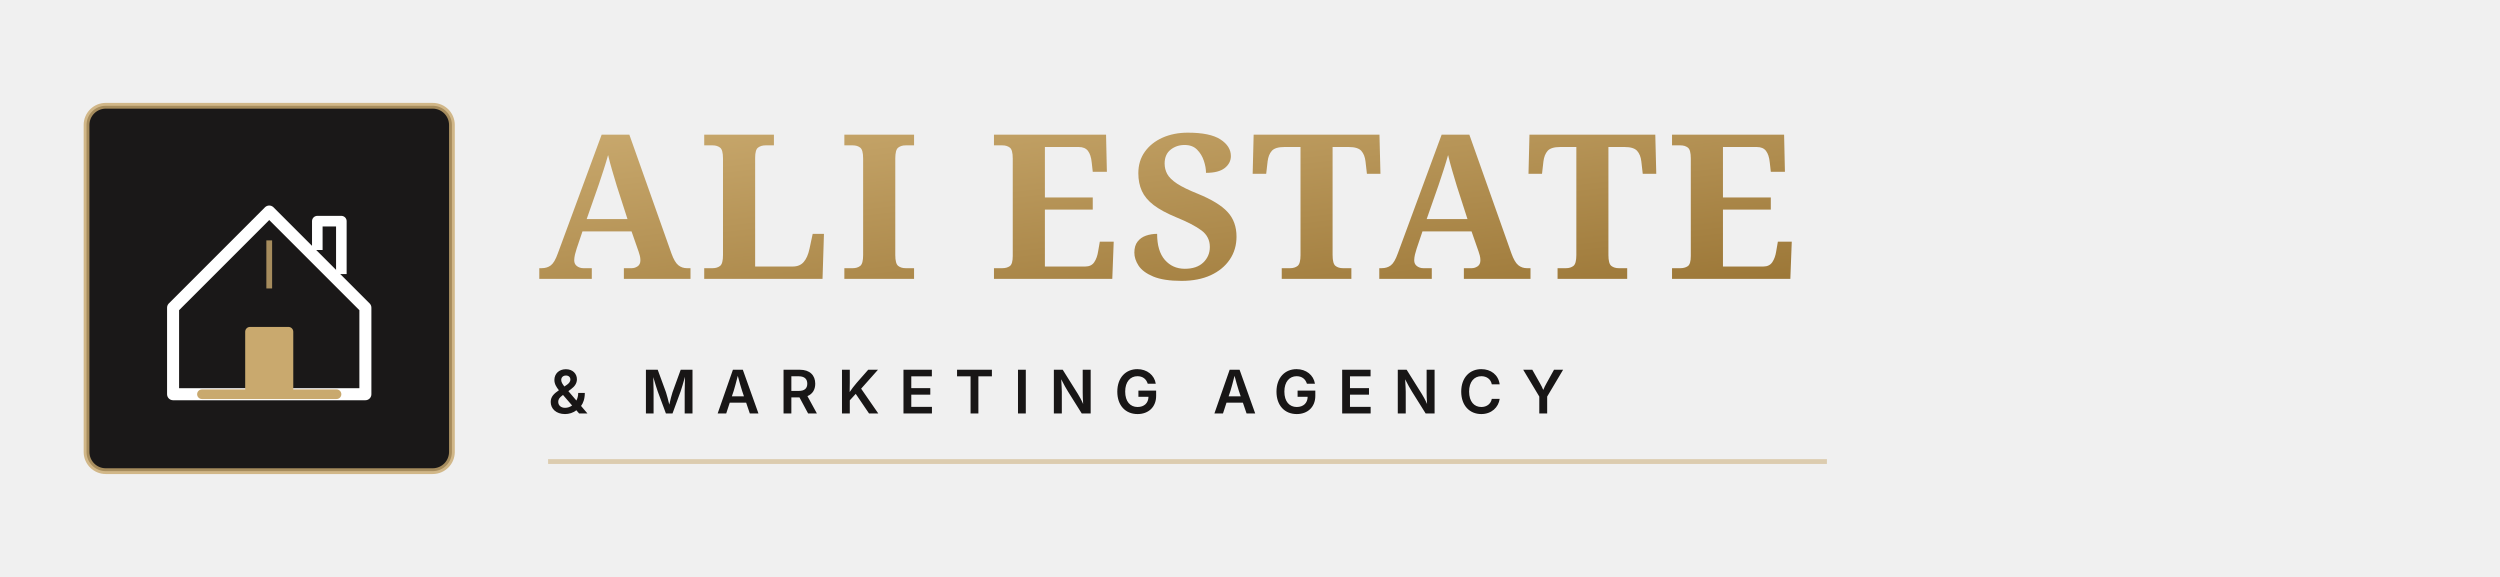
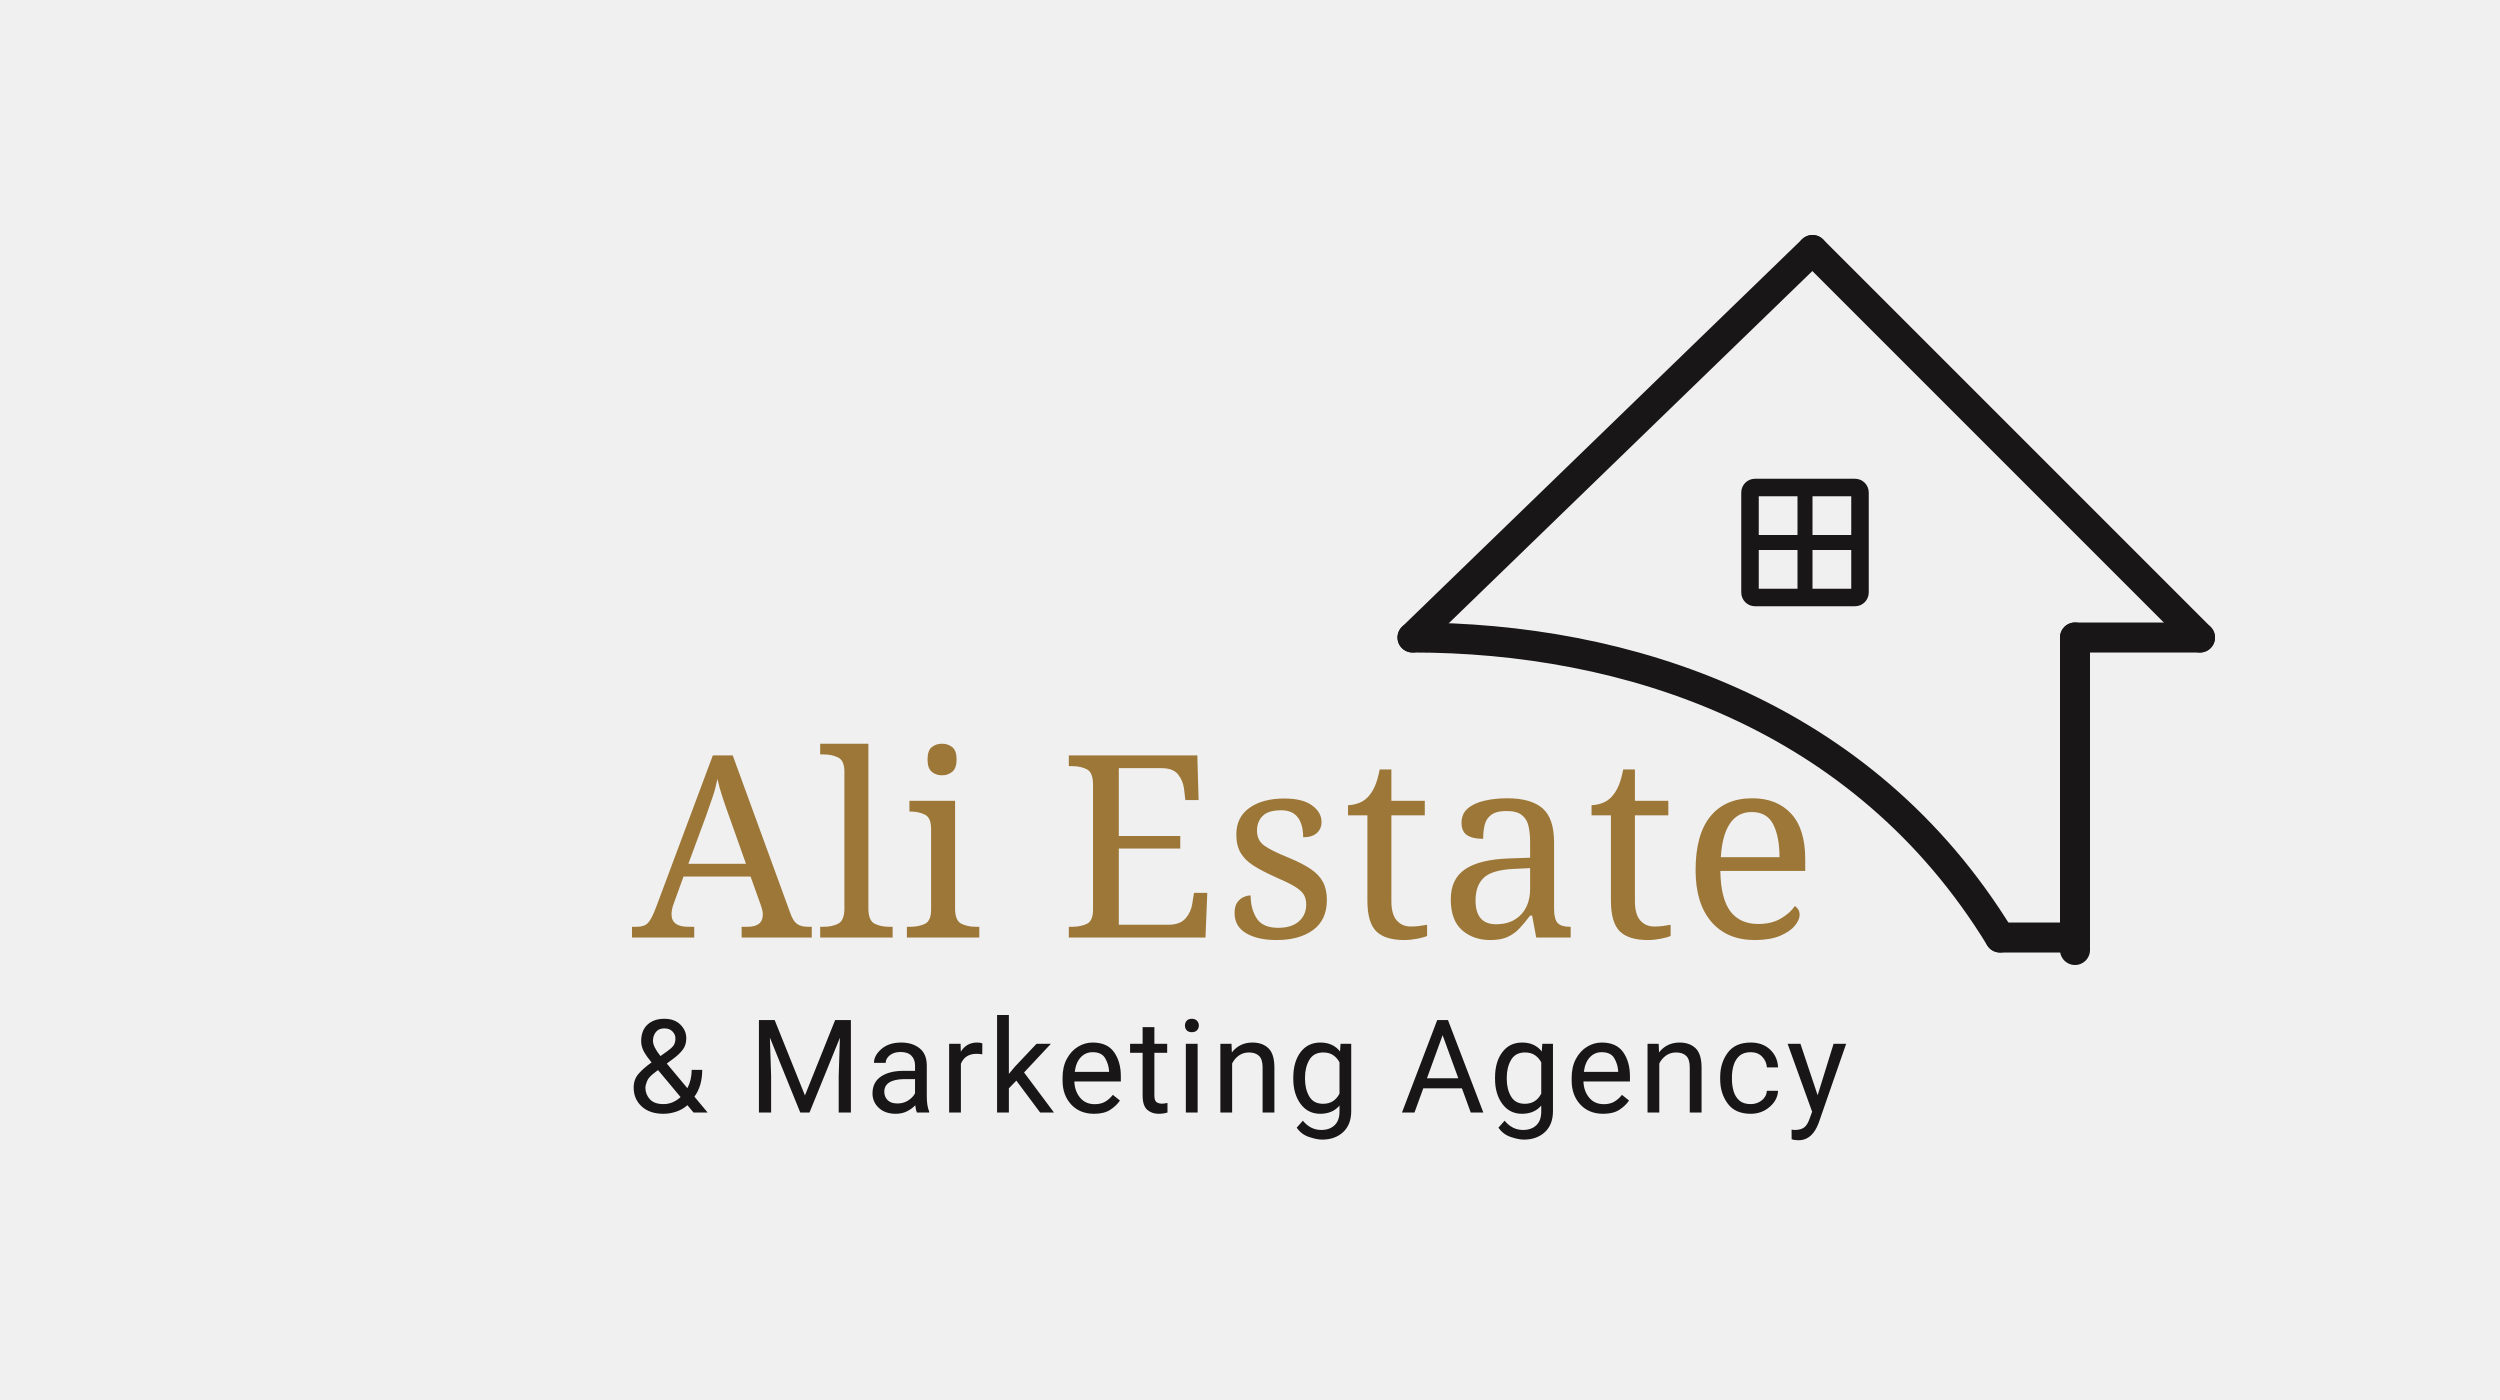
- <svg xmlns="http://www.w3.org/2000/svg" viewBox="0 0 520 120" width="100%" height="100%">
-   <defs>
-     <linearGradient id="goldGradLight" x1="0%" y1="0%" x2="100%" y2="100%">
-       <stop offset="0%" stop-color="#C9A96E" />
-       <stop offset="100%" stop-color="#9C7737" />
-     </linearGradient>
-   </defs>
-   <g transform="translate(18, 22)">
-     <rect x="0" y="0" width="76" height="76" rx="4" fill="#1A1818" stroke="#C9A96E" stroke-opacity="0.8" stroke-width="1.2" />
-     <path d="M18 42 L38 22 L58 42 L58 60 L18 60 Z" fill="none" stroke="#FFFFFF" stroke-width="2.5" stroke-linejoin="round" stroke-linecap="round" />
-     <path d="M48 30 L48 24 L53 24 L53 35" fill="none" stroke="#FFFFFF" stroke-width="2.2" stroke-linejoin="round" />
-     <rect x="33" y="46" width="10" height="14" rx="1" fill="#C9A96E" />
-     <line x1="24" y1="60" x2="52" y2="60" stroke="#C9A96E" stroke-width="2" stroke-linecap="round" />
-     <line x1="38" y1="28" x2="38" y2="38" stroke="#C9A96E" stroke-width="1.2" stroke-opacity="0.8" />
+ <svg xmlns="http://www.w3.org/2000/svg" viewBox="0 0 1000 560" width="100%" height="100%">
+   <g stroke="#181616" fill="none" stroke-width="12" stroke-linecap="round" stroke-linejoin="round">
+     <path d="M725 100 L565 255" />
+     <path d="M565 255 C650 255 745 285 800 375" />
+     <path d="M725 100 L880 255" />
+     <path d="M880 255 L830 255" />
+     <path d="M830 255 L830 380" />
+     <path d="M800 375 L830 375" />
+     <rect x="700" y="195" width="44" height="44" stroke="#181616" stroke-width="7" fill="none" rx="2" />
+     <line x1="722" y1="195" x2="722" y2="239" stroke="#181616" stroke-width="6" />
+     <line x1="700" y1="217" x2="744" y2="217" stroke="#181616" stroke-width="6" />
  </g>
-   <text x="112" y="58" font-family="'Cormorant Garamond', 'Playfair Display', Georgia, serif" font-size="42" font-weight="600" letter-spacing="0.04em" fill="url(#goldGradLight)">
-     ALI ESTATE
+   <text x="490" y="375" text-anchor="middle" font-family="'Cormorant Garamond', 'Playfair Display', Georgia, serif" font-size="102" font-weight="500" fill="#9C7737" letter-spacing="0.02em">
+     Ali Estate
  </text>
-   <text x="114" y="86" font-family="'Plus Jakarta Sans', Inter, -apple-system, sans-serif" font-size="12.5" font-weight="600" letter-spacing="0.32em" fill="#181616">
-     &amp; MARKETING AGENCY
+   <text x="495" y="445" text-anchor="middle" font-family="'Plus Jakarta Sans', -apple-system, BlinkMacSystemFont, 'Segoe UI', Roboto, sans-serif" font-size="52" font-weight="400" fill="#181616" letter-spacing="0.03em">
+     &amp; Marketing Agency
  </text>
-   <line x1="114" y1="96" x2="380" y2="96" stroke="#C9A96E" stroke-width="1" stroke-opacity="0.5" />
</svg>
